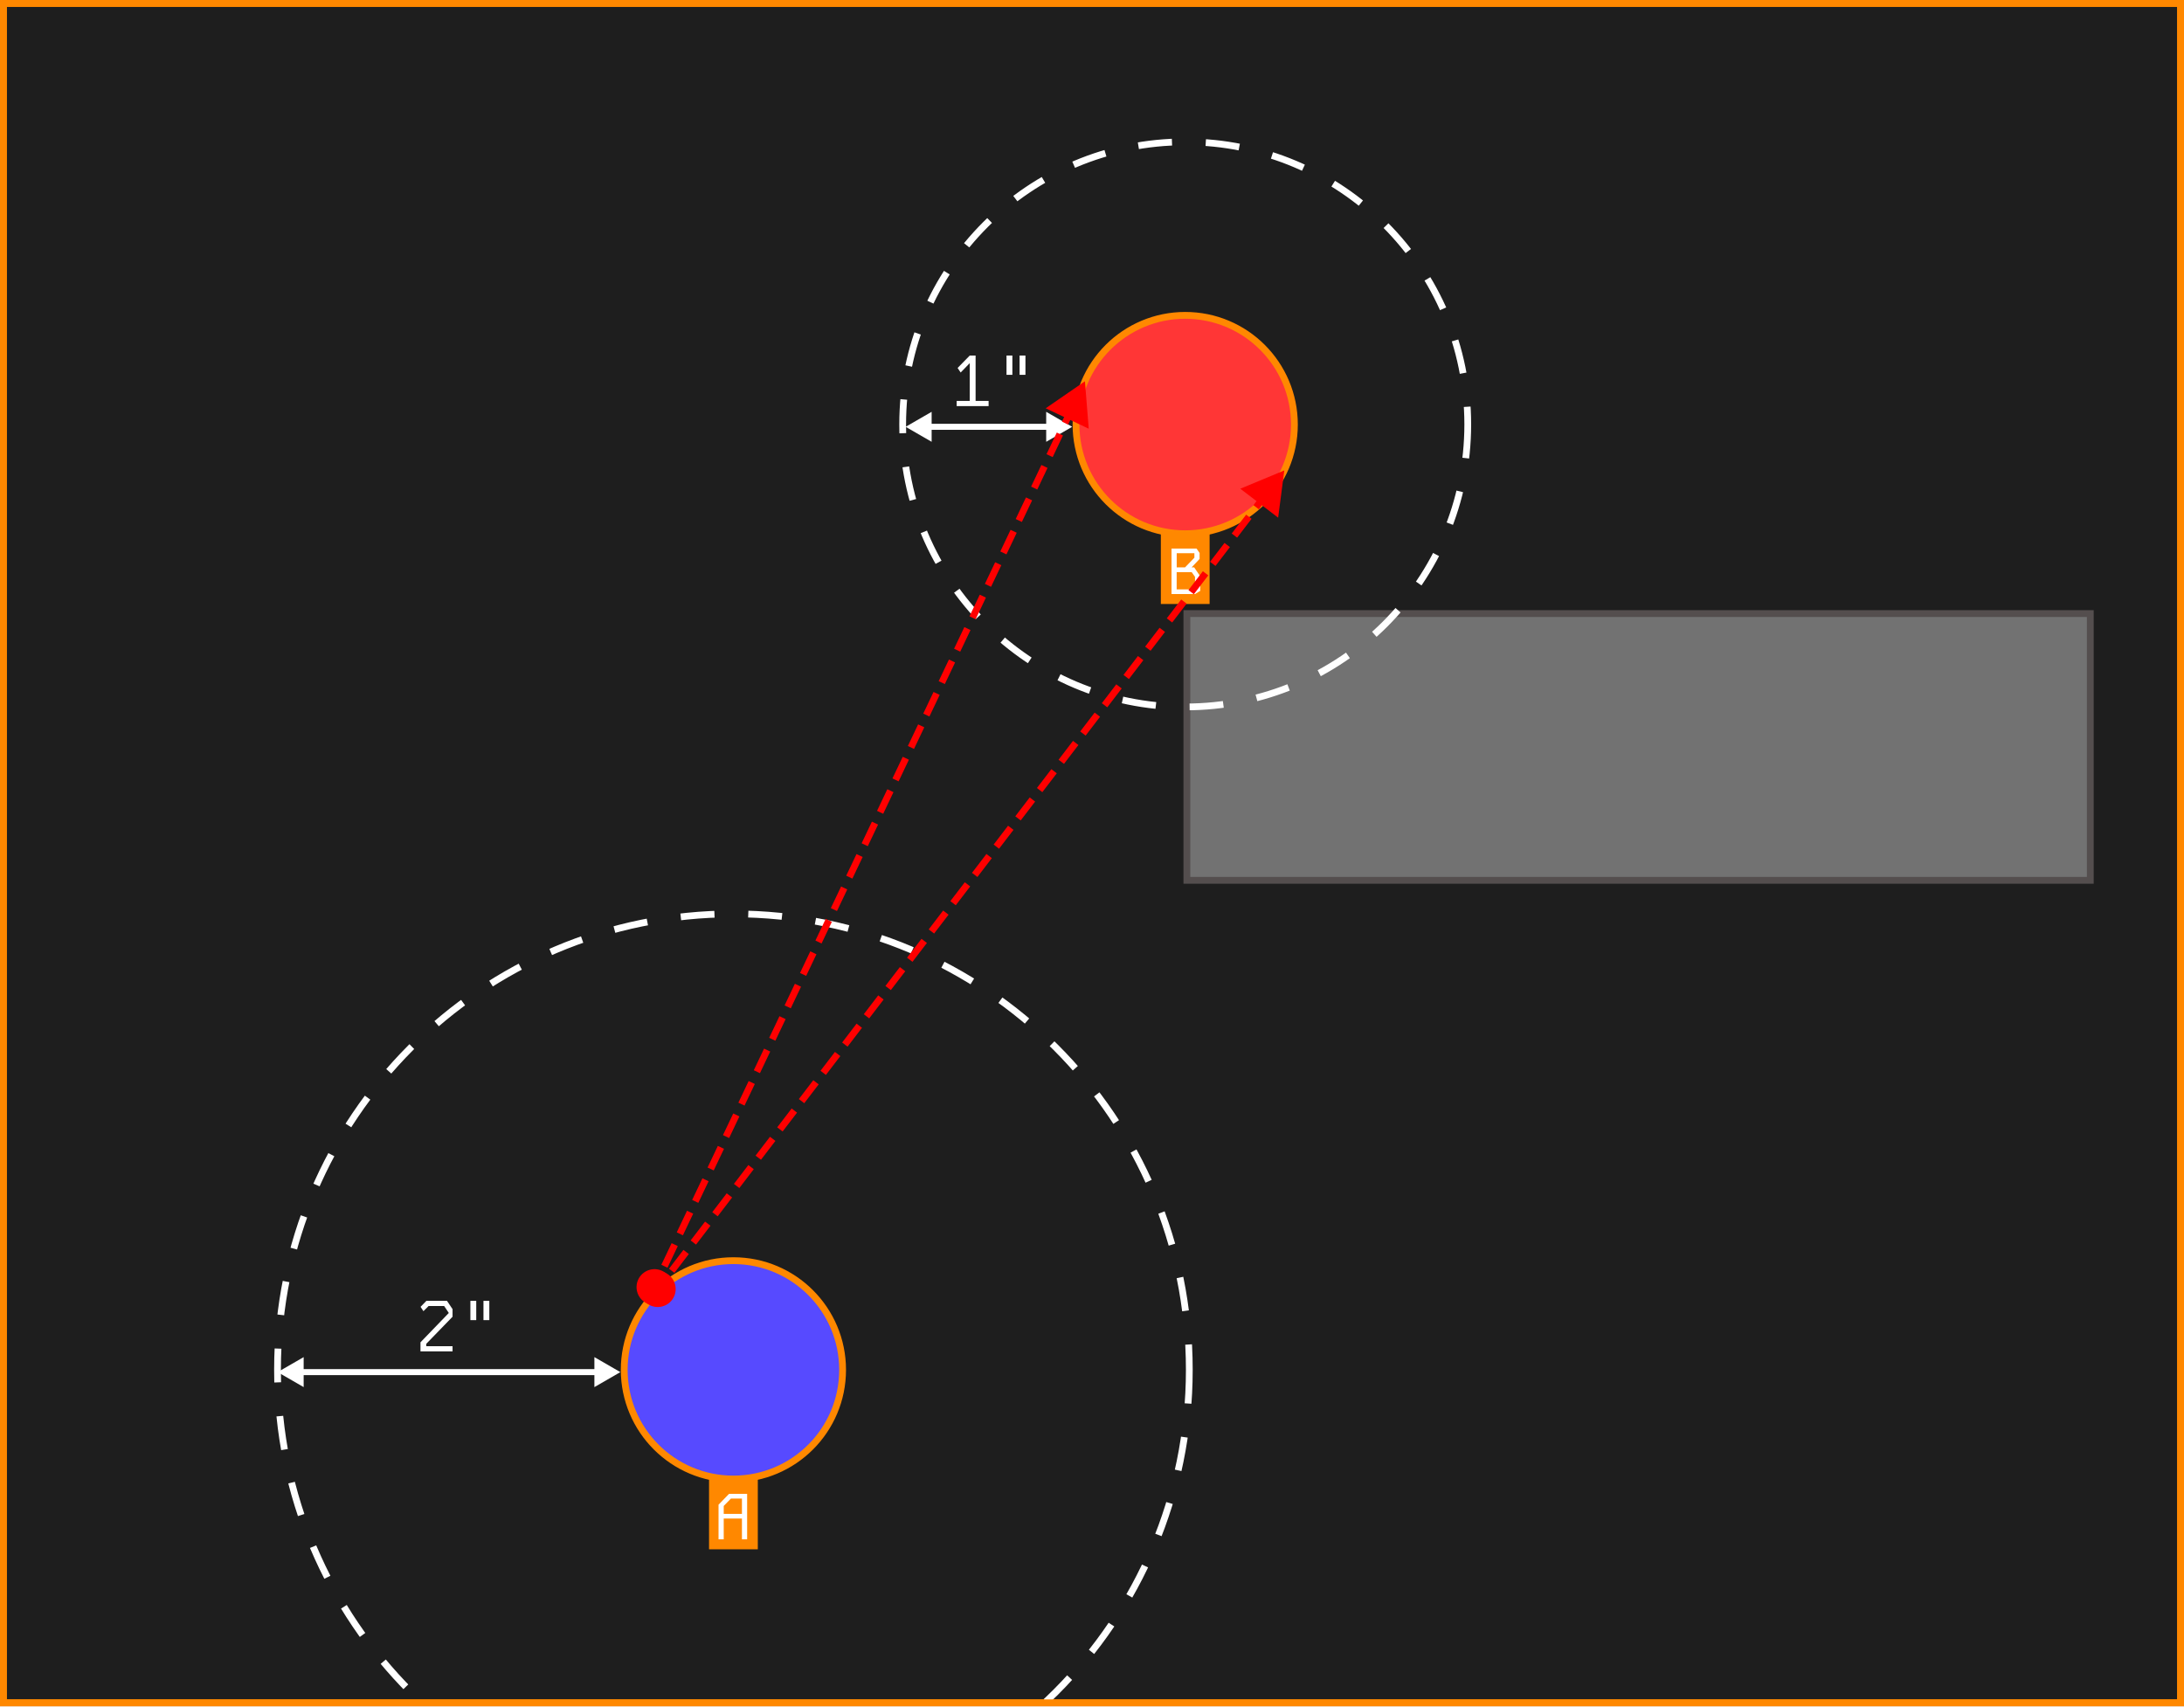
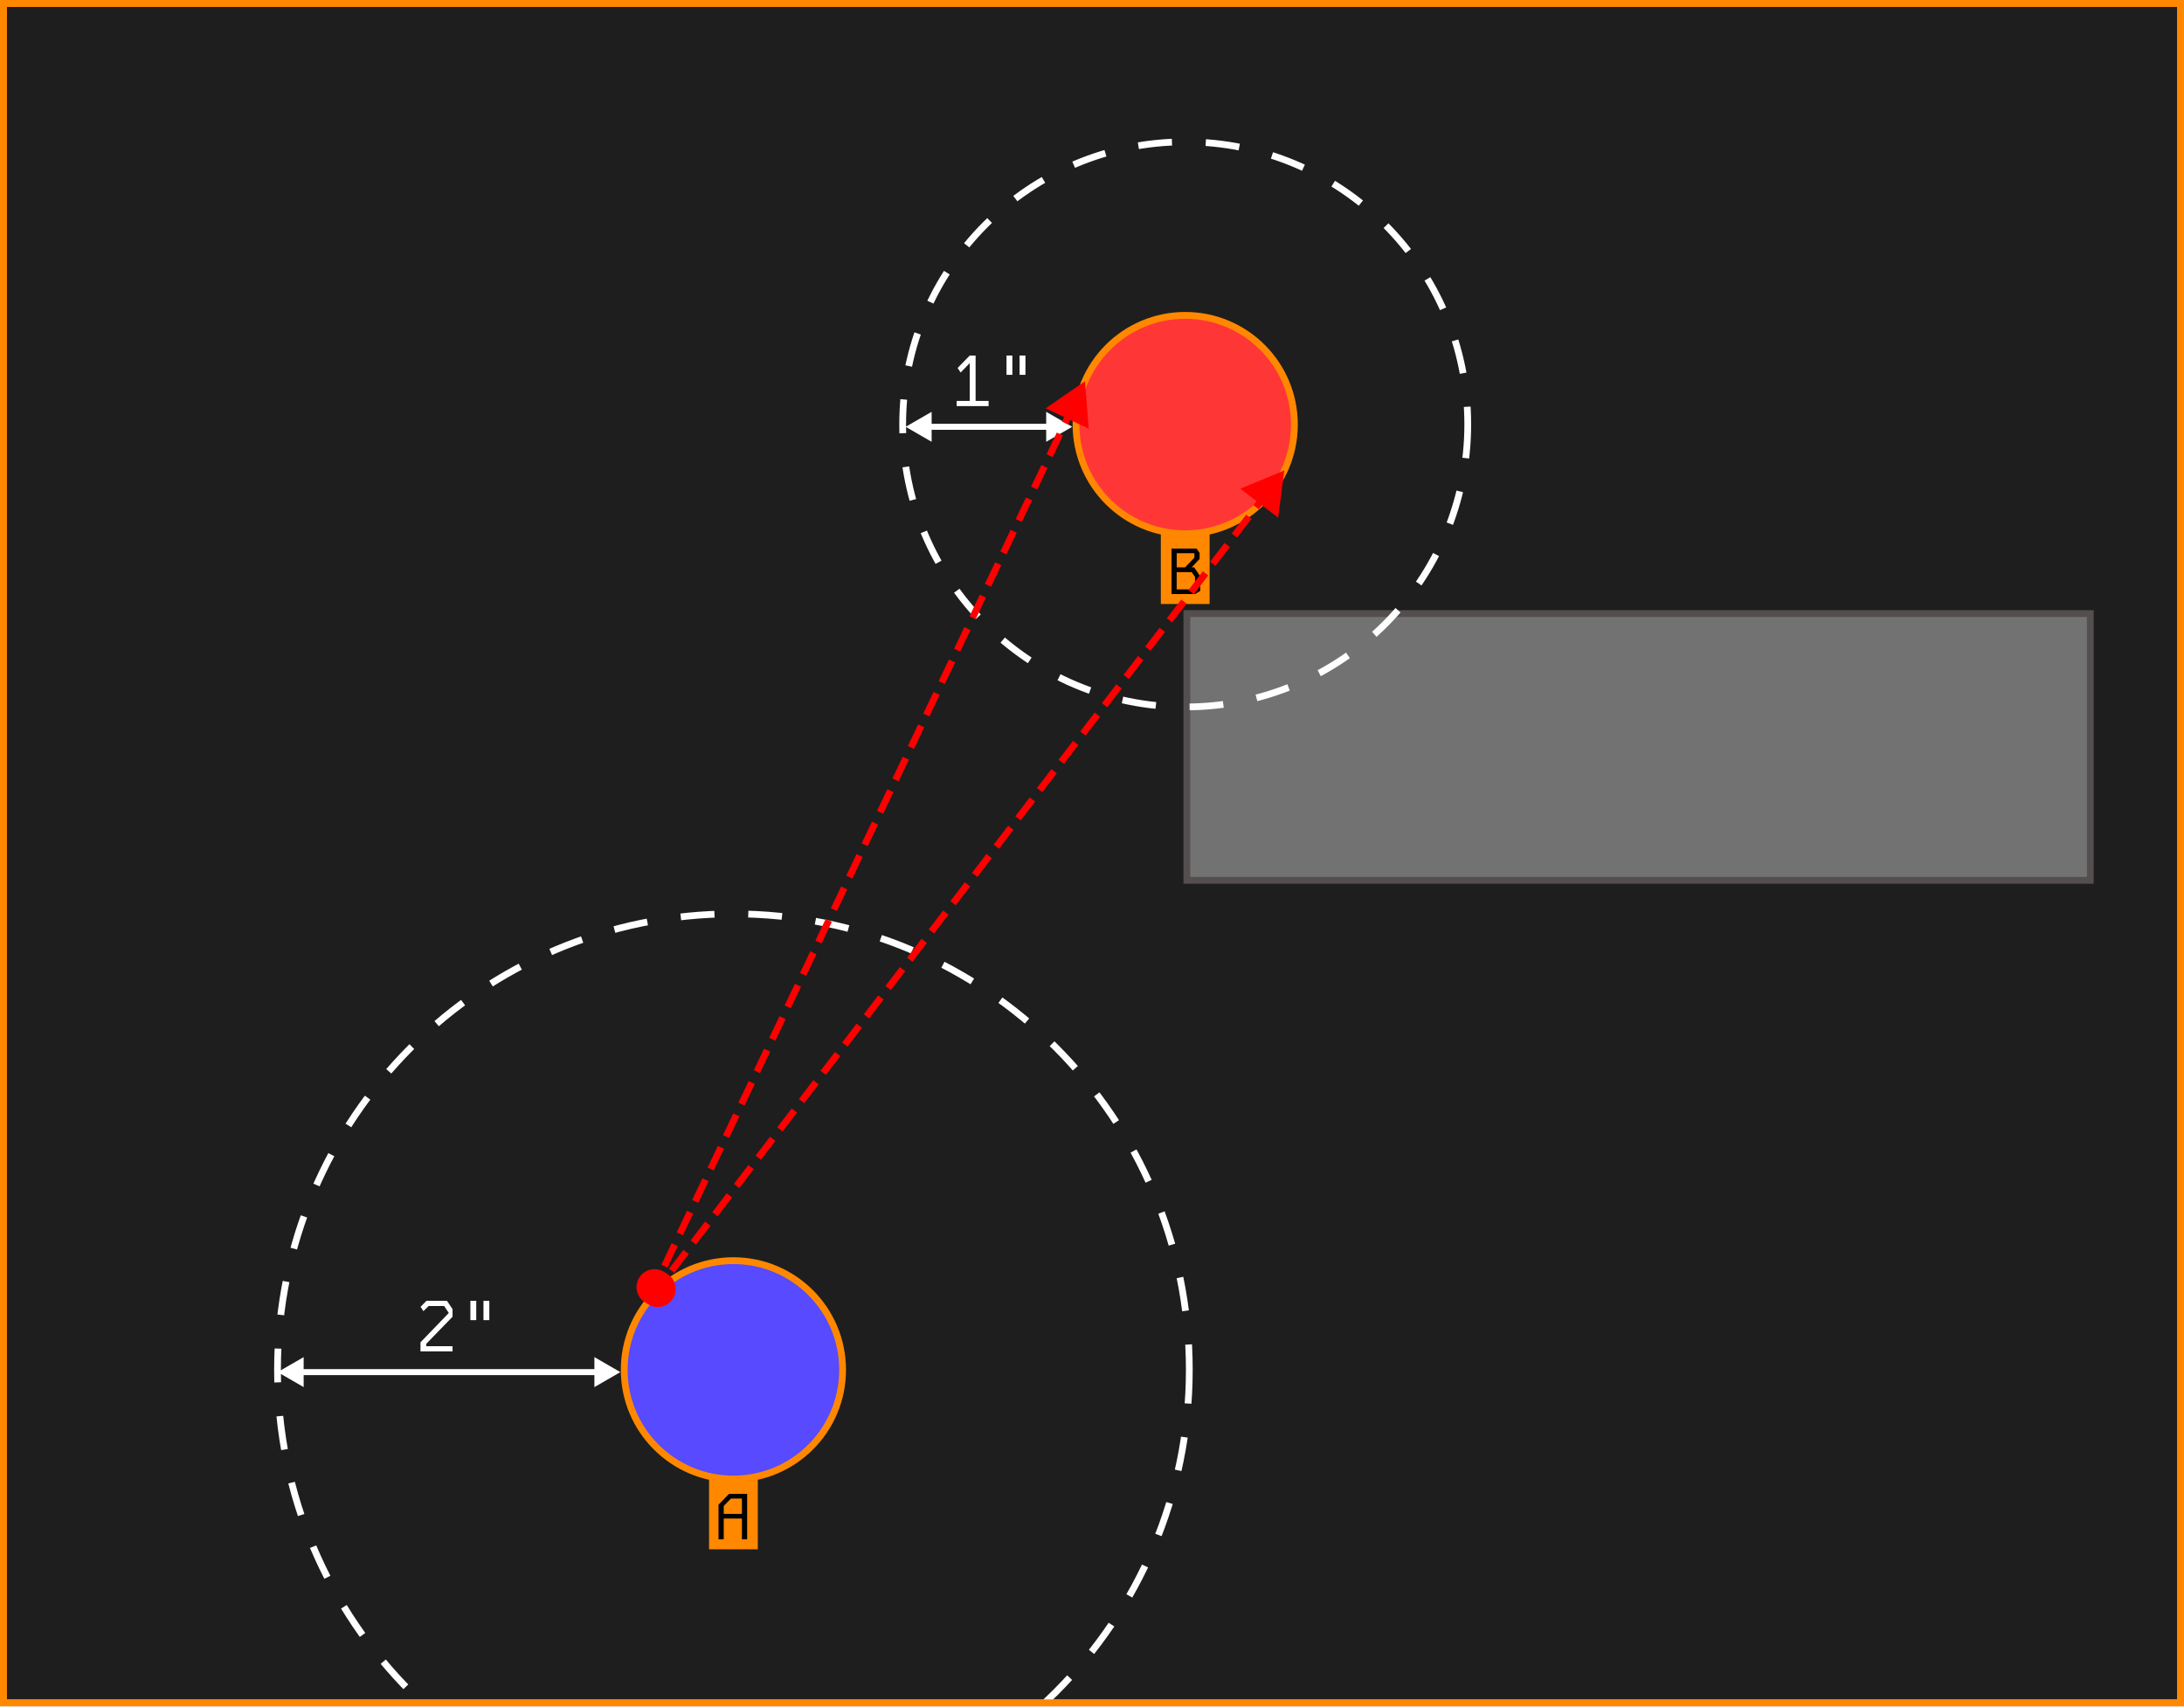
<svg xmlns="http://www.w3.org/2000/svg" version="1.1" viewBox="0 0 907.09 708.66">
  <defs>
    <style>
      .st0, .st1, .st2, .st3, .st4, .st5, .st6 {
        stroke-width: 2.83px;
      }

      .st0, .st1, .st2, .st3, .st4, .st5, .st6, .st7 {
        stroke-miterlimit: 11.34;
      }

      .st0, .st1, .st8, .st6, .st7 {
        fill: none;
      }

      .st0, .st1, .st6 {
        stroke: red;
      }

      .st1 {
        stroke-dasharray: 9.86 4.93;
      }

      .st2 {
        fill: #574aff;
      }

      .st2, .st3, .st4 {
        stroke: #f80;
      }

      .st9 {
        fill: #fff;
      }

      .st10 {
        fill: #1e1e1e;
      }

      .st11 {
        fill: red;
      }

      .st3 {
        fill: #ff3636;
      }

      .st12 {
        isolation: isolate;
      }

      .st4 {
        fill: #3fa311;
      }

      .st5 {
        fill: #727272;
        stroke: #544e4e;
      }

      .st13 {
        fill: #f80;
      }

      .st8 {
        stroke-miterlimit: 10;
        stroke-width: 2.5px;
      }

      .st8, .st7 {
        stroke: #fff;
      }

      .st14 {
        display: none;
      }

      .st6 {
        stroke-dasharray: 9.94 4.97;
      }

      .st7 {
        stroke-dasharray: 14.04;
        stroke-width: 2.81px;
      }
    </style>
  </defs>
  <g id="Black_BG">
    <g>
      <rect class="st10" x="1.42" y="1.42" width="904.25" height="705.83" />
      <path class="st13" d="M904.25,2.83v702.99H2.83V2.83h901.42M907.09,0H0v708.66h907.09V0h0Z" />
    </g>
  </g>
  <g id="Terrain">
    <g class="st14">
      <rect class="st5" x="646.78" y="244.21" width="52.31" height="52.31" transform="translate(-6.58 523.74) rotate(-42.34)" />
      <rect class="st5" x="364.71" y="387.52" width="332.27" height="24.62" transform="translate(-130.83 461.81) rotate(-42.34)" />
      <rect class="st5" x="362.6" y="503.14" width="52.31" height="52.31" transform="translate(-255.09 399.88) rotate(-42.34)" />
      <rect class="st5" x="80.53" y="646.45" width="332.27" height="24.62" transform="translate(-379.34 337.94) rotate(-42.34)" />
      <rect class="st5" x="387.81" y="-40.02" width="52.31" height="52.31" transform="translate(703.02 282.79) rotate(-132.34)" />
      <rect class="st5" x="377.29" y="115.92" width="332.27" height="24.62" transform="translate(814.65 616.28) rotate(-132.34)" />
    </g>
    <rect class="st5" x="492.95" y="254.84" width="375.22" height="110.8" transform="translate(1361.12 620.48) rotate(-180)" />
  </g>
  <g id="Operative_C" class="st14">
    <g>
      <g id="g12-9" class="st14">
        <g>
          <line class="st8" x1="538.32" y1="446.14" x2="413.92" y2="446.14" />
          <polygon class="st9" points="536.5 439.91 547.29 446.14 536.5 452.38 536.5 439.91" />
          <polygon class="st9" points="415.75 439.91 404.95 446.14 415.75 452.38 415.75 439.91" />
        </g>
        <circle id="path2-7-0" class="st7" cx="594.24" cy="445.16" r="189.35" />
        <g class="st12">
          <path class="st9" d="M475.28,416.54l2.31,3.45v3.15l-10.92,11.25v.99h10.92v2.16h-13.32v-3.78l11.76-12.18-1.92-2.88h-6.48l-2.13,2.13-1.2-1.8,2.43-2.49h8.55Z" />
          <path class="st9" d="M485,416.54h2.43v8.01h-2.43v-8.01ZM490.43,416.54h2.43v8.01h-2.43v-8.01Z" />
        </g>
      </g>
      <g id="g11-0">
        <g>
          <line class="st8" x1="700.32" y1="446.14" x2="649.09" y2="446.14" />
          <polygon class="st9" points="698.5 439.91 709.29 446.14 698.5 452.38 698.5 439.91" />
          <polygon class="st9" points="650.92 439.91 640.12 446.14 650.92 452.38 650.92 439.91" />
        </g>
        <g class="st12">
          <path class="st9" d="M669.18,416.54v18.84h5.4v2.16h-13.26v-2.16h5.43v-15.69l-3.78,3.9-1.26-1.89,5.04-5.16h2.43Z" />
          <path class="st9" d="M682.02,416.54h2.43v8.01h-2.43v-8.01ZM687.45,416.54h2.43v8.01h-2.43v-8.01Z" />
        </g>
        <circle id="path4-5" class="st7" cx="594.24" cy="445.14" r="117.35" />
      </g>
      <rect class="st13" x="584.11" y="475.74" width="20.25" height="44" />
      <circle id="path1" class="st4" cx="594.24" cy="445.2" r="45.35" />
      <g class="st12">
        <path class="st9" d="M590.89,496.71h7.59l1.78,2.7-1.38,1.46-1.43-2.21h-5.75l-.84.89v12.56l1.05,1.57h5.7l1.62-1.62,1.08,1.62-1.84,1.94h-7.61l-2.16-3.24v-13.42l2.19-2.24Z" />
      </g>
    </g>
  </g>
  <g id="Operative_B">
    <g>
      <g id="g12-91" data-name="g12-9" class="st14">
        <g>
          <line class="st8" x1="436.34" y1="177.27" x2="311.95" y2="177.27" />
          <polygon class="st9" points="434.52 171.04 445.31 177.27 434.52 183.5 434.52 171.04" />
          <polygon class="st9" points="313.77 171.04 302.98 177.27 313.77 183.5 313.77 171.04" />
        </g>
        <circle id="path2-7-01" data-name="path2-7-0" class="st7" cx="492.26" cy="176.29" r="189.35" />
        <g class="st12">
          <path class="st9" d="M373.3,147.67l2.31,3.45v3.15l-10.92,11.25v.99h10.92v2.16h-13.32v-3.78l11.76-12.18-1.92-2.88h-6.48l-2.13,2.13-1.2-1.8,2.43-2.49h8.55Z" />
          <path class="st9" d="M383.02,147.67h2.43v8.01h-2.43v-8.01ZM388.45,147.67h2.43v8.01h-2.43v-8.01Z" />
        </g>
      </g>
      <g id="g11-01" data-name="g11-0">
        <g>
          <line class="st8" x1="436.34" y1="177.27" x2="385.12" y2="177.27" />
          <polygon class="st9" points="434.52 171.04 445.31 177.27 434.52 183.5 434.52 171.04" />
          <polygon class="st9" points="386.94 171.04 376.15 177.27 386.94 183.5 386.94 171.04" />
        </g>
        <g class="st12">
          <path class="st9" d="M405.2,147.67v18.84h5.4v2.16h-13.26v-2.16h5.43v-15.69l-3.78,3.9-1.26-1.89,5.04-5.16h2.43Z" />
          <path class="st9" d="M418.04,147.67h2.43v8.01h-2.43v-8.01ZM423.47,147.67h2.43v8.01h-2.43v-8.01Z" />
        </g>
        <circle id="path4-51" data-name="path4-5" class="st7" cx="492.26" cy="176.27" r="117.35" />
      </g>
      <rect class="st13" x="482.14" y="206.86" width="20.25" height="44" />
      <circle id="path11" data-name="path1" class="st3" cx="492.26" cy="176.33" r="45.35" />
      <g class="st12">
-         <path class="st9" d="M496.96,227.83l1.27,1.84v2.48l-3.32,3.51h1.08l2.51,3.7v6.05l-2.16,1.32h-9.77v-18.9h10.4ZM488.72,235.66h3.46l3.89-4.02v-1.86h-7.34v5.89ZM488.72,244.79h7.61v-5.21l-1.38-1.94h-6.24v7.15Z" />
+         <path d="M496.96,227.83l1.27,1.84v2.48l-3.32,3.51h1.08l2.51,3.7v6.05l-2.16,1.32h-9.77v-18.9h10.4ZM488.72,235.66h3.46l3.89-4.02v-1.86h-7.34v5.89ZM488.72,244.79h7.61v-5.21l-1.38-1.94h-6.24v7.15Z" />
      </g>
    </g>
  </g>
  <g id="Operative_A">
    <g>
      <g id="g12-92" data-name="g12-9">
        <g>
          <line class="st8" x1="248.69" y1="569.89" x2="124.3" y2="569.89" />
          <polygon class="st9" points="246.87 563.66 257.66 569.89 246.87 576.12 246.87 563.66" />
          <polygon class="st9" points="126.12 563.66 115.33 569.89 126.12 576.12 126.12 563.66" />
        </g>
        <circle id="path2-7-02" data-name="path2-7-0" class="st7" cx="304.61" cy="568.91" r="189.35" />
        <g class="st12">
          <path class="st9" d="M185.65,540.29l2.31,3.45v3.15l-10.92,11.25v.99h10.92v2.16h-13.32v-3.78l11.76-12.18-1.92-2.88h-6.48l-2.13,2.13-1.2-1.8,2.43-2.49h8.55Z" />
          <path class="st9" d="M195.37,540.29h2.43v8.01h-2.43v-8.01ZM200.8,540.29h2.43v8.01h-2.43v-8.01Z" />
        </g>
      </g>
      <g id="g11-02" data-name="g11-0" class="st14">
        <g>
          <line class="st8" x1="248.69" y1="569.89" x2="197.47" y2="569.89" />
          <polygon class="st9" points="246.87 563.66 257.66 569.89 246.87 576.12 246.87 563.66" />
          <polygon class="st9" points="199.29 563.66 188.5 569.89 199.29 576.12 199.29 563.66" />
        </g>
        <g class="st12">
          <path class="st9" d="M217.56,540.29v18.84h5.4v2.16h-13.26v-2.16h5.43v-15.69l-3.78,3.9-1.26-1.89,5.04-5.16h2.43Z" />
          <path class="st9" d="M230.4,540.29h2.43v8.01h-2.43v-8.01ZM235.83,540.29h2.43v8.01h-2.43v-8.01Z" />
        </g>
        <circle id="path4-52" data-name="path4-5" class="st7" cx="304.61" cy="568.89" r="117.35" />
      </g>
      <rect class="st13" x="294.49" y="599.48" width="20.25" height="44" />
      <circle id="path12" data-name="path1" class="st2" cx="304.61" cy="568.95" r="45.35" />
      <g class="st12">
-         <path class="st9" d="M310.31,620.45v18.9h-2.16v-8.64h-7.56v8.64h-2.16v-14.39l4.37-4.51h7.51ZM300.59,628.77h7.56v-6.37h-4.56l-3,3.08v3.29Z" />
+         <path d="M310.31,620.45v18.9h-2.16v-8.64h-7.56v8.64h-2.16v-14.39l4.37-4.51h7.51ZM300.59,628.77h7.56v-6.37h-4.56l-3,3.08v3.29Z" />
      </g>
    </g>
  </g>
  <g id="Objective_Marker" class="st14">
    <g>
      <circle id="circle1" class="st9" cx="766.04" cy="301.92" r="56.69" />
      <g class="st12">
        <path class="st13" d="M738.5,286.32h11.36l3.16,4.8v19.88l-3.16,3.32h-11.36l-3.24-4.8v-19.88l3.24-3.32ZM738.46,309.12l1.56,2.32h8.56l1.2-1.32v-18.6l-1.52-2.32h-8.56l-1.24,1.32v18.6Z" />
        <path class="st13" d="M762.54,284.4v10.6l3.2-1.96h8.08l3.28,4.88v13.04l-3.28,3.36h-8l-3.28-1.92v1.92h-3.2v-29.92h3.2ZM762.54,311.4h10.12l1.2-1.28v-11.84l-1.56-2.32h-8.48l-1.28,1.32v14.12Z" />
        <path class="st13" d="M789.7,292.32h8.08v19.68l-6.52,6.72h-5.52v-2.88h4.32l4.48-4.68v-15.96h-4.84v-2.88ZM791.74,287.08v-4h4v4h-4Z" />
      </g>
    </g>
  </g>
  <g id="Layer_8">
    <g>
      <line class="st0" x1="271.68" y1="534.92" x2="273.82" y2="530.41" />
      <line class="st6" x1="275.96" y1="525.92" x2="441.29" y2="177.97" />
      <line class="st0" x1="442.35" y1="175.72" x2="444.5" y2="171.21" />
      <path class="st11" d="M278.58,537.79c-1.77,3.72-6.22,5.3-9.94,3.54-3.72-1.77-5.3-6.22-3.54-9.94,1.77-3.72,6.22-5.3,9.94-3.54,3.72,1.77,5.3,6.22,3.54,9.94Z" />
      <polygon class="st11" points="452.19 178.07 450.61 158.35 434.32 169.58 452.19 178.07" />
    </g>
    <g>
      <line class="st0" x1="272.94" y1="535.7" x2="275.98" y2="531.72" />
      <line class="st1" x1="278.98" y1="527.81" x2="520.22" y2="212.62" />
      <line class="st0" x1="521.72" y1="210.67" x2="524.76" y2="206.7" />
      <path class="st11" d="M279.1,539.93c-2.5,3.27-7.19,3.89-10.46,1.39-3.27-2.5-3.89-7.19-1.39-10.46,2.5-3.27,7.19-3.89,10.46-1.39,3.27,2.5,3.89,7.19,1.39,10.46Z" />
      <polygon class="st11" points="530.86 215.01 533.41 195.39 515.14 202.98 530.86 215.01" />
    </g>
  </g>
  <g id="Orange_Outline">
    <path class="st13" d="M904.25,2.83v702.99H2.83V2.83h901.42M907.09,0H0v708.66h907.09V0h0Z" />
  </g>
</svg>
